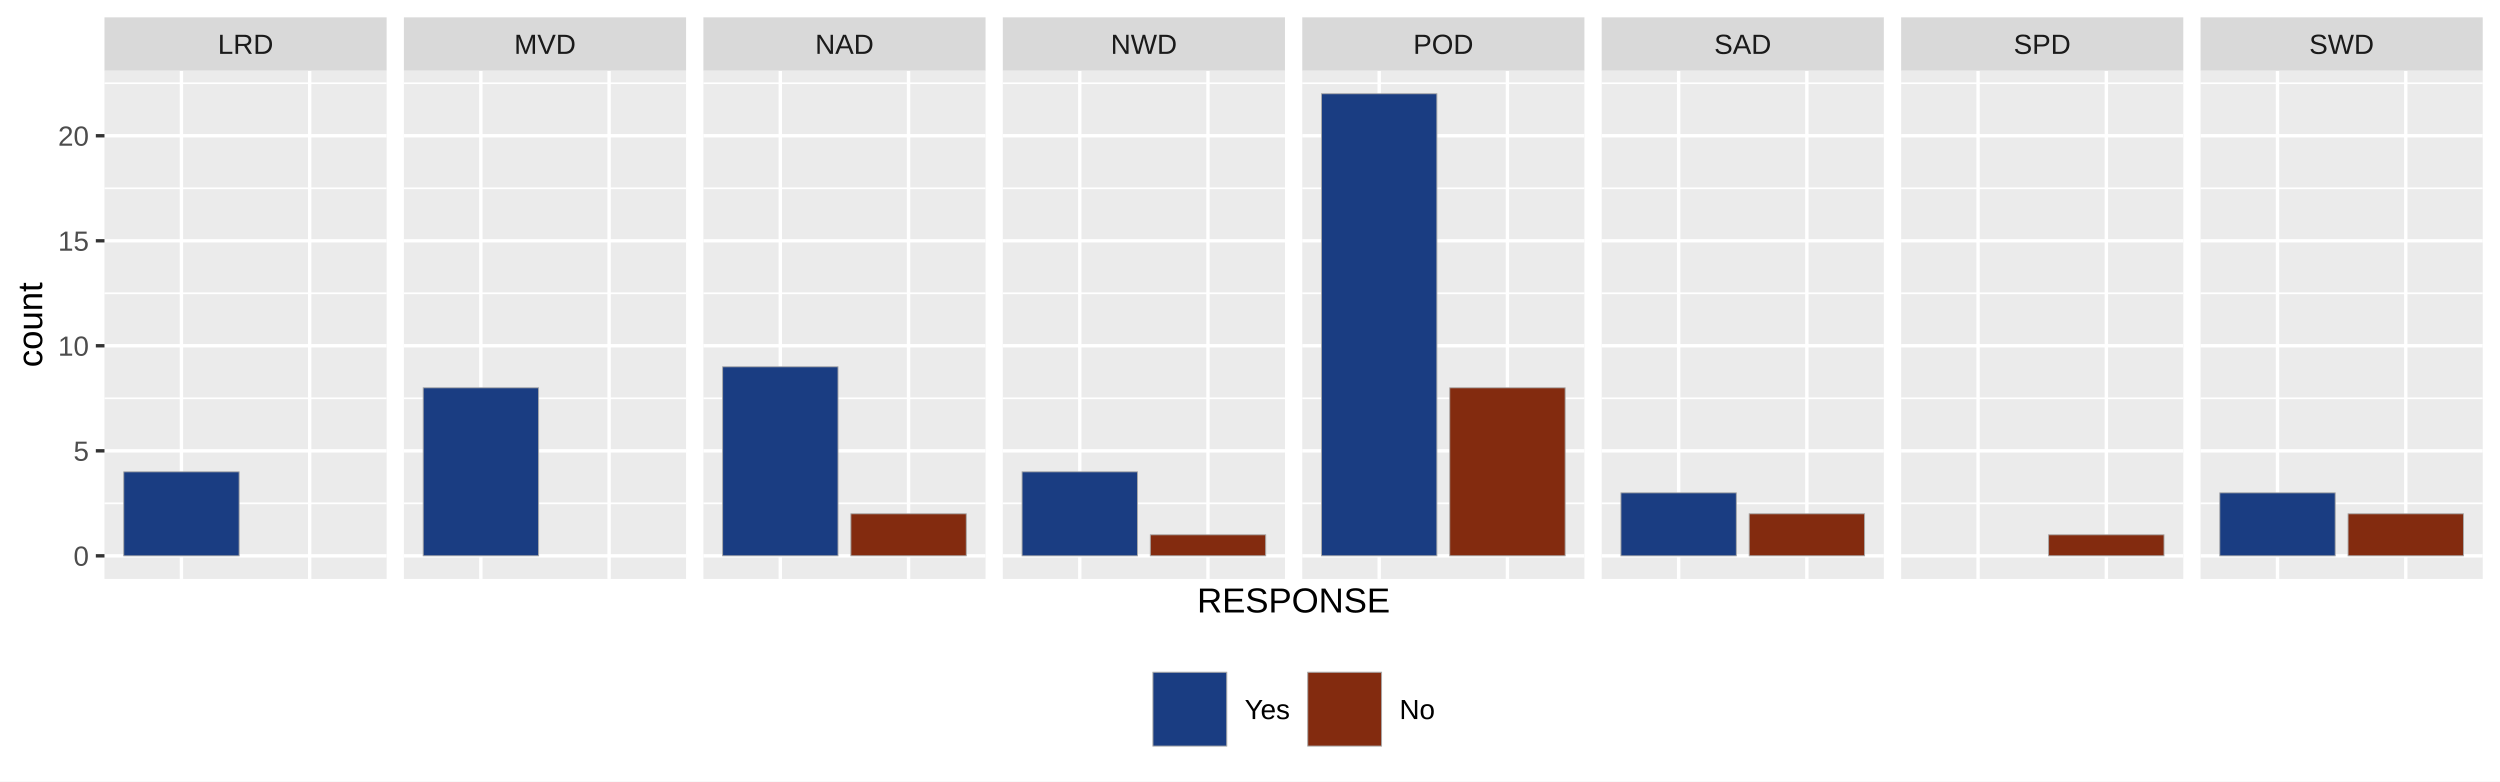
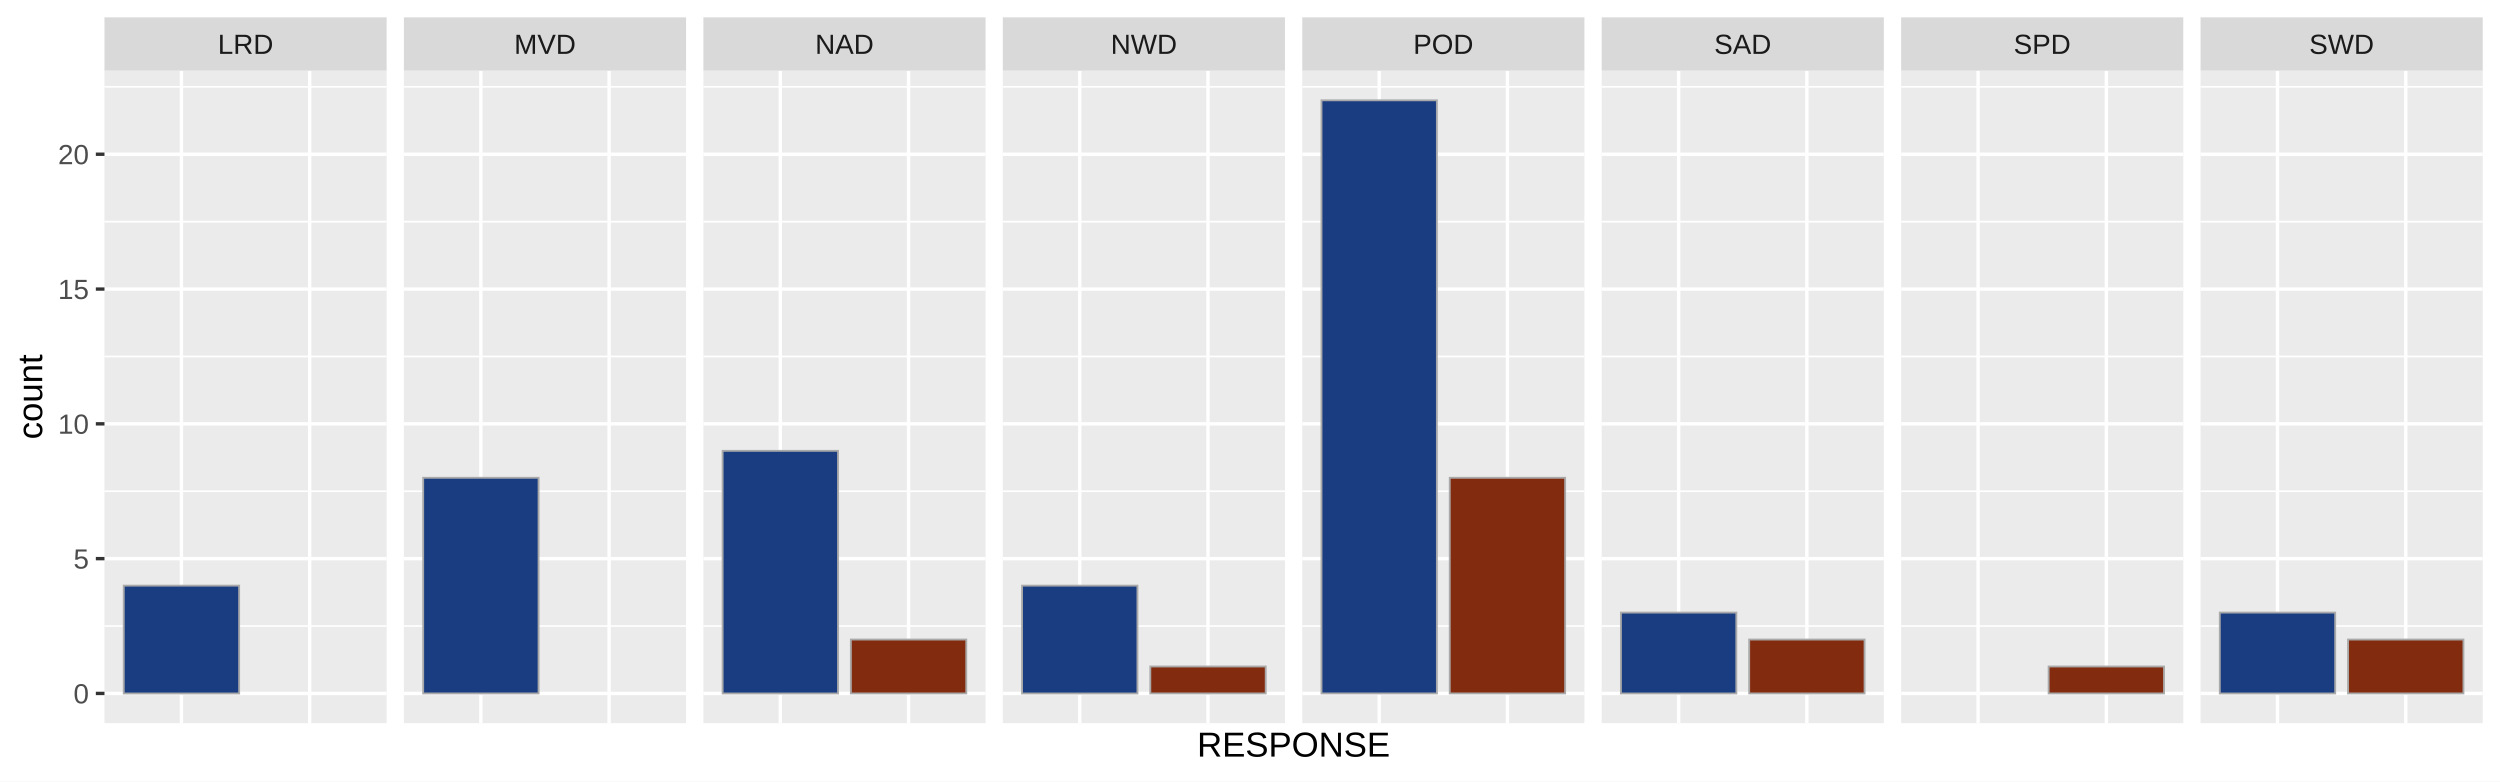
<svg xmlns="http://www.w3.org/2000/svg" width="576.00pt" height="180.00pt" viewBox="0 0 576.00 180.00">
  <g class="svglite">
    <defs>
      <style type="text/css">
    .svglite line, .svglite polyline, .svglite polygon, .svglite path, .svglite rect, .svglite circle {
      fill: none;
      stroke: #000000;
      stroke-linecap: round;
      stroke-linejoin: round;
      stroke-miterlimit: 10.00;
    }
    .svglite text {
      white-space: pre;
    }
    .svglite g.glyphgroup path {
      fill: inherit;
      stroke: none;
    }
  </style>
    </defs>
    <rect width="100%" height="100%" style="stroke: none; fill: #FFFFFF;" />
    <defs>
      <clipPath id="cpMC4wMHw1NzYuMDB8MC4wMHwxODAuMDA=">
        <rect x="0.00" y="0.00" width="576.00" height="180.00" />
      </clipPath>
    </defs>
    <g clip-path="url(#cpMC4wMHw1NzYuMDB8MC4wMHwxODAuMDA=)">
      <rect x="-0" y="0" width="576.00" height="180.00" style="stroke-width: 0.78; stroke: #FFFFFF; fill: #FFFFFF;" />
    </g>
    <defs>
-       <clipPath id="cpMjQuMDd8ODkuMDh8MTYuMjh8MTMzLjM5">
-         <rect x="24.07" y="16.28" width="65.01" height="117.11" />
-       </clipPath>
-     </defs>
-     <g clip-path="url(#cpMjQuMDd8ODkuMDh8MTYuMjh8MTMzLjM5)">
-       <rect x="24.07" y="16.28" width="65.01" height="117.11" style="stroke-width: 0.78; stroke: none; fill: #EBEBEB;" />
-       <polyline points="24.07,115.97 89.08,115.97 " style="stroke-width: 0.39; stroke: #FFFFFF; stroke-linecap: butt;" />
-       <polyline points="24.07,91.77 89.08,91.77 " style="stroke-width: 0.39; stroke: #FFFFFF; stroke-linecap: butt;" />
-       <polyline points="24.07,67.57 89.08,67.57 " style="stroke-width: 0.39; stroke: #FFFFFF; stroke-linecap: butt;" />
-       <polyline points="24.07,43.38 89.08,43.38 " style="stroke-width: 0.39; stroke: #FFFFFF; stroke-linecap: butt;" />
-       <polyline points="24.07,19.18 89.08,19.18 " style="stroke-width: 0.39; stroke: #FFFFFF; stroke-linecap: butt;" />
-       <polyline points="24.07,128.06 89.08,128.06 " style="stroke-width: 0.78; stroke: #FFFFFF; stroke-linecap: butt;" />
-       <polyline points="24.07,103.87 89.08,103.87 " style="stroke-width: 0.78; stroke: #FFFFFF; stroke-linecap: butt;" />
-       <polyline points="24.07,79.67 89.08,79.67 " style="stroke-width: 0.78; stroke: #FFFFFF; stroke-linecap: butt;" />
-       <polyline points="24.07,55.48 89.08,55.48 " style="stroke-width: 0.78; stroke: #FFFFFF; stroke-linecap: butt;" />
-       <polyline points="24.07,31.28 89.08,31.28 " style="stroke-width: 0.78; stroke: #FFFFFF; stroke-linecap: butt;" />
-       <polyline points="41.80,133.39 41.80,16.28 " style="stroke-width: 0.78; stroke: #FFFFFF; stroke-linecap: butt;" />
-       <polyline points="71.35,133.39 71.35,16.28 " style="stroke-width: 0.78; stroke: #FFFFFF; stroke-linecap: butt;" />
-       <rect x="28.51" y="108.71" width="26.59" height="19.36" style="stroke-width: 0.21; stroke: #A9A9A9; stroke-linecap: butt; stroke-linejoin: miter; fill: #1A3D82;" />
-     </g>
-     <g clip-path="url(#cpMC4wMHw1NzYuMDB8MC4wMHwxODAuMDA=)">
- </g>
-     <defs>
-       <clipPath id="cpOTMuMDZ8MTU4LjA3fDE2LjI4fDEzMy4zOQ==">
-         <rect x="93.06" y="16.28" width="65.01" height="117.11" />
-       </clipPath>
-     </defs>
-     <g clip-path="url(#cpOTMuMDZ8MTU4LjA3fDE2LjI4fDEzMy4zOQ==)">
-       <rect x="93.06" y="16.28" width="65.01" height="117.11" style="stroke-width: 0.78; stroke: none; fill: #EBEBEB;" />
-       <polyline points="93.06,115.97 158.07,115.97 " style="stroke-width: 0.39; stroke: #FFFFFF; stroke-linecap: butt;" />
-       <polyline points="93.06,91.77 158.07,91.77 " style="stroke-width: 0.39; stroke: #FFFFFF; stroke-linecap: butt;" />
-       <polyline points="93.06,67.57 158.07,67.57 " style="stroke-width: 0.39; stroke: #FFFFFF; stroke-linecap: butt;" />
-       <polyline points="93.06,43.38 158.07,43.38 " style="stroke-width: 0.39; stroke: #FFFFFF; stroke-linecap: butt;" />
-       <polyline points="93.06,19.18 158.07,19.18 " style="stroke-width: 0.39; stroke: #FFFFFF; stroke-linecap: butt;" />
-       <polyline points="93.06,128.06 158.07,128.06 " style="stroke-width: 0.78; stroke: #FFFFFF; stroke-linecap: butt;" />
-       <polyline points="93.06,103.87 158.07,103.87 " style="stroke-width: 0.78; stroke: #FFFFFF; stroke-linecap: butt;" />
-       <polyline points="93.06,79.67 158.07,79.67 " style="stroke-width: 0.78; stroke: #FFFFFF; stroke-linecap: butt;" />
-       <polyline points="93.06,55.48 158.07,55.48 " style="stroke-width: 0.78; stroke: #FFFFFF; stroke-linecap: butt;" />
-       <polyline points="93.06,31.28 158.07,31.28 " style="stroke-width: 0.78; stroke: #FFFFFF; stroke-linecap: butt;" />
-       <polyline points="110.79,133.39 110.79,16.28 " style="stroke-width: 0.78; stroke: #FFFFFF; stroke-linecap: butt;" />
-       <polyline points="140.34,133.39 140.34,16.28 " style="stroke-width: 0.78; stroke: #FFFFFF; stroke-linecap: butt;" />
-       <rect x="97.50" y="89.35" width="26.59" height="38.71" style="stroke-width: 0.21; stroke: #A9A9A9; stroke-linecap: butt; stroke-linejoin: miter; fill: #1A3D82;" />
-     </g>
-     <g clip-path="url(#cpMC4wMHw1NzYuMDB8MC4wMHwxODAuMDA=)">
- </g>
-     <defs>
-       <clipPath id="cpMTYyLjA2fDIyNy4wNnwxNi4yOHwxMzMuMzk=">
-         <rect x="162.06" y="16.28" width="65.01" height="117.11" />
-       </clipPath>
-     </defs>
-     <g clip-path="url(#cpMTYyLjA2fDIyNy4wNnwxNi4yOHwxMzMuMzk=)">
-       <rect x="162.06" y="16.28" width="65.01" height="117.11" style="stroke-width: 0.78; stroke: none; fill: #EBEBEB;" />
-       <polyline points="162.06,115.97 227.06,115.97 " style="stroke-width: 0.39; stroke: #FFFFFF; stroke-linecap: butt;" />
-       <polyline points="162.06,91.77 227.06,91.77 " style="stroke-width: 0.39; stroke: #FFFFFF; stroke-linecap: butt;" />
-       <polyline points="162.06,67.57 227.06,67.57 " style="stroke-width: 0.39; stroke: #FFFFFF; stroke-linecap: butt;" />
-       <polyline points="162.06,43.38 227.06,43.38 " style="stroke-width: 0.39; stroke: #FFFFFF; stroke-linecap: butt;" />
-       <polyline points="162.06,19.18 227.06,19.18 " style="stroke-width: 0.39; stroke: #FFFFFF; stroke-linecap: butt;" />
-       <polyline points="162.06,128.06 227.06,128.06 " style="stroke-width: 0.78; stroke: #FFFFFF; stroke-linecap: butt;" />
-       <polyline points="162.06,103.87 227.06,103.87 " style="stroke-width: 0.78; stroke: #FFFFFF; stroke-linecap: butt;" />
-       <polyline points="162.06,79.67 227.06,79.67 " style="stroke-width: 0.78; stroke: #FFFFFF; stroke-linecap: butt;" />
-       <polyline points="162.06,55.48 227.06,55.48 " style="stroke-width: 0.78; stroke: #FFFFFF; stroke-linecap: butt;" />
-       <polyline points="162.06,31.28 227.06,31.28 " style="stroke-width: 0.78; stroke: #FFFFFF; stroke-linecap: butt;" />
-       <polyline points="179.78,133.39 179.78,16.28 " style="stroke-width: 0.78; stroke: #FFFFFF; stroke-linecap: butt;" />
-       <polyline points="209.33,133.39 209.33,16.28 " style="stroke-width: 0.78; stroke: #FFFFFF; stroke-linecap: butt;" />
-       <rect x="166.49" y="84.51" width="26.59" height="43.55" style="stroke-width: 0.21; stroke: #A9A9A9; stroke-linecap: butt; stroke-linejoin: miter; fill: #1A3D82;" />
-       <rect x="196.04" y="118.38" width="26.59" height="9.68" style="stroke-width: 0.21; stroke: #A9A9A9; stroke-linecap: butt; stroke-linejoin: miter; fill: #832B0F;" />
-     </g>
-     <g clip-path="url(#cpMC4wMHw1NzYuMDB8MC4wMHwxODAuMDA=)">
- </g>
-     <defs>
-       <clipPath id="cpMjMxLjA1fDI5Ni4wNXwxNi4yOHwxMzMuMzk=">
-         <rect x="231.05" y="16.28" width="65.01" height="117.11" />
-       </clipPath>
-     </defs>
-     <g clip-path="url(#cpMjMxLjA1fDI5Ni4wNXwxNi4yOHwxMzMuMzk=)">
-       <rect x="231.05" y="16.28" width="65.01" height="117.11" style="stroke-width: 0.78; stroke: none; fill: #EBEBEB;" />
-       <polyline points="231.05,115.97 296.05,115.97 " style="stroke-width: 0.39; stroke: #FFFFFF; stroke-linecap: butt;" />
-       <polyline points="231.05,91.77 296.05,91.77 " style="stroke-width: 0.39; stroke: #FFFFFF; stroke-linecap: butt;" />
-       <polyline points="231.05,67.57 296.05,67.57 " style="stroke-width: 0.39; stroke: #FFFFFF; stroke-linecap: butt;" />
-       <polyline points="231.05,43.38 296.05,43.38 " style="stroke-width: 0.39; stroke: #FFFFFF; stroke-linecap: butt;" />
-       <polyline points="231.05,19.18 296.05,19.18 " style="stroke-width: 0.39; stroke: #FFFFFF; stroke-linecap: butt;" />
-       <polyline points="231.05,128.06 296.05,128.06 " style="stroke-width: 0.78; stroke: #FFFFFF; stroke-linecap: butt;" />
-       <polyline points="231.05,103.87 296.05,103.87 " style="stroke-width: 0.78; stroke: #FFFFFF; stroke-linecap: butt;" />
-       <polyline points="231.05,79.67 296.05,79.67 " style="stroke-width: 0.78; stroke: #FFFFFF; stroke-linecap: butt;" />
-       <polyline points="231.05,55.48 296.05,55.48 " style="stroke-width: 0.78; stroke: #FFFFFF; stroke-linecap: butt;" />
-       <polyline points="231.05,31.28 296.05,31.28 " style="stroke-width: 0.78; stroke: #FFFFFF; stroke-linecap: butt;" />
-       <polyline points="248.78,133.39 248.78,16.28 " style="stroke-width: 0.78; stroke: #FFFFFF; stroke-linecap: butt;" />
-       <polyline points="278.32,133.39 278.32,16.28 " style="stroke-width: 0.78; stroke: #FFFFFF; stroke-linecap: butt;" />
-       <rect x="235.48" y="108.71" width="26.59" height="19.36" style="stroke-width: 0.21; stroke: #A9A9A9; stroke-linecap: butt; stroke-linejoin: miter; fill: #1A3D82;" />
-       <rect x="265.03" y="123.22" width="26.59" height="4.84" style="stroke-width: 0.21; stroke: #A9A9A9; stroke-linecap: butt; stroke-linejoin: miter; fill: #832B0F;" />
-     </g>
-     <g clip-path="url(#cpMC4wMHw1NzYuMDB8MC4wMHwxODAuMDA=)">
- </g>
-     <defs>
-       <clipPath id="cpMzAwLjA0fDM2NS4wNHwxNi4yOHwxMzMuMzk=">
-         <rect x="300.04" y="16.28" width="65.01" height="117.11" />
-       </clipPath>
-     </defs>
-     <g clip-path="url(#cpMzAwLjA0fDM2NS4wNHwxNi4yOHwxMzMuMzk=)">
-       <rect x="300.04" y="16.28" width="65.01" height="117.11" style="stroke-width: 0.78; stroke: none; fill: #EBEBEB;" />
-       <polyline points="300.04,115.97 365.04,115.97 " style="stroke-width: 0.39; stroke: #FFFFFF; stroke-linecap: butt;" />
-       <polyline points="300.04,91.77 365.04,91.77 " style="stroke-width: 0.39; stroke: #FFFFFF; stroke-linecap: butt;" />
-       <polyline points="300.04,67.57 365.04,67.57 " style="stroke-width: 0.39; stroke: #FFFFFF; stroke-linecap: butt;" />
-       <polyline points="300.04,43.38 365.04,43.38 " style="stroke-width: 0.39; stroke: #FFFFFF; stroke-linecap: butt;" />
-       <polyline points="300.04,19.18 365.04,19.18 " style="stroke-width: 0.39; stroke: #FFFFFF; stroke-linecap: butt;" />
-       <polyline points="300.04,128.06 365.04,128.06 " style="stroke-width: 0.78; stroke: #FFFFFF; stroke-linecap: butt;" />
-       <polyline points="300.04,103.87 365.04,103.87 " style="stroke-width: 0.78; stroke: #FFFFFF; stroke-linecap: butt;" />
-       <polyline points="300.04,79.67 365.04,79.67 " style="stroke-width: 0.78; stroke: #FFFFFF; stroke-linecap: butt;" />
-       <polyline points="300.04,55.48 365.04,55.48 " style="stroke-width: 0.78; stroke: #FFFFFF; stroke-linecap: butt;" />
-       <polyline points="300.04,31.28 365.04,31.28 " style="stroke-width: 0.78; stroke: #FFFFFF; stroke-linecap: butt;" />
-       <polyline points="317.77,133.39 317.77,16.28 " style="stroke-width: 0.78; stroke: #FFFFFF; stroke-linecap: butt;" />
-       <polyline points="347.31,133.39 347.31,16.28 " style="stroke-width: 0.78; stroke: #FFFFFF; stroke-linecap: butt;" />
-       <rect x="304.47" y="21.60" width="26.59" height="106.46" style="stroke-width: 0.21; stroke: #A9A9A9; stroke-linecap: butt; stroke-linejoin: miter; fill: #1A3D82;" />
-       <rect x="334.02" y="89.35" width="26.59" height="38.71" style="stroke-width: 0.21; stroke: #A9A9A9; stroke-linecap: butt; stroke-linejoin: miter; fill: #832B0F;" />
-     </g>
-     <g clip-path="url(#cpMC4wMHw1NzYuMDB8MC4wMHwxODAuMDA=)">
- </g>
-     <defs>
-       <clipPath id="cpMzY5LjAzfDQzNC4wM3wxNi4yOHwxMzMuMzk=">
-         <rect x="369.03" y="16.28" width="65.01" height="117.11" />
-       </clipPath>
-     </defs>
-     <g clip-path="url(#cpMzY5LjAzfDQzNC4wM3wxNi4yOHwxMzMuMzk=)">
-       <rect x="369.03" y="16.28" width="65.01" height="117.11" style="stroke-width: 0.78; stroke: none; fill: #EBEBEB;" />
-       <polyline points="369.03,115.97 434.03,115.97 " style="stroke-width: 0.39; stroke: #FFFFFF; stroke-linecap: butt;" />
-       <polyline points="369.03,91.77 434.03,91.77 " style="stroke-width: 0.39; stroke: #FFFFFF; stroke-linecap: butt;" />
-       <polyline points="369.03,67.57 434.03,67.57 " style="stroke-width: 0.39; stroke: #FFFFFF; stroke-linecap: butt;" />
-       <polyline points="369.03,43.38 434.03,43.38 " style="stroke-width: 0.39; stroke: #FFFFFF; stroke-linecap: butt;" />
-       <polyline points="369.03,19.18 434.03,19.18 " style="stroke-width: 0.39; stroke: #FFFFFF; stroke-linecap: butt;" />
-       <polyline points="369.03,128.06 434.03,128.06 " style="stroke-width: 0.78; stroke: #FFFFFF; stroke-linecap: butt;" />
-       <polyline points="369.03,103.87 434.03,103.87 " style="stroke-width: 0.78; stroke: #FFFFFF; stroke-linecap: butt;" />
-       <polyline points="369.03,79.67 434.03,79.67 " style="stroke-width: 0.78; stroke: #FFFFFF; stroke-linecap: butt;" />
-       <polyline points="369.03,55.48 434.03,55.48 " style="stroke-width: 0.78; stroke: #FFFFFF; stroke-linecap: butt;" />
-       <polyline points="369.03,31.28 434.03,31.28 " style="stroke-width: 0.78; stroke: #FFFFFF; stroke-linecap: butt;" />
-       <polyline points="386.76,133.39 386.76,16.28 " style="stroke-width: 0.78; stroke: #FFFFFF; stroke-linecap: butt;" />
-       <polyline points="416.30,133.39 416.30,16.28 " style="stroke-width: 0.78; stroke: #FFFFFF; stroke-linecap: butt;" />
-       <rect x="373.46" y="113.55" width="26.59" height="14.52" style="stroke-width: 0.21; stroke: #A9A9A9; stroke-linecap: butt; stroke-linejoin: miter; fill: #1A3D82;" />
-       <rect x="403.01" y="118.38" width="26.59" height="9.68" style="stroke-width: 0.21; stroke: #A9A9A9; stroke-linecap: butt; stroke-linejoin: miter; fill: #832B0F;" />
-     </g>
-     <g clip-path="url(#cpMC4wMHw1NzYuMDB8MC4wMHwxODAuMDA=)">
- </g>
-     <defs>
-       <clipPath id="cpNDM4LjAyfDUwMy4wMnwxNi4yOHwxMzMuMzk=">
-         <rect x="438.02" y="16.28" width="65.01" height="117.11" />
-       </clipPath>
-     </defs>
-     <g clip-path="url(#cpNDM4LjAyfDUwMy4wMnwxNi4yOHwxMzMuMzk=)">
-       <rect x="438.02" y="16.28" width="65.01" height="117.11" style="stroke-width: 0.78; stroke: none; fill: #EBEBEB;" />
-       <polyline points="438.02,115.97 503.02,115.97 " style="stroke-width: 0.39; stroke: #FFFFFF; stroke-linecap: butt;" />
-       <polyline points="438.02,91.77 503.02,91.77 " style="stroke-width: 0.39; stroke: #FFFFFF; stroke-linecap: butt;" />
-       <polyline points="438.02,67.57 503.02,67.57 " style="stroke-width: 0.39; stroke: #FFFFFF; stroke-linecap: butt;" />
-       <polyline points="438.02,43.38 503.02,43.38 " style="stroke-width: 0.39; stroke: #FFFFFF; stroke-linecap: butt;" />
-       <polyline points="438.02,19.18 503.02,19.18 " style="stroke-width: 0.39; stroke: #FFFFFF; stroke-linecap: butt;" />
-       <polyline points="438.02,128.06 503.02,128.06 " style="stroke-width: 0.78; stroke: #FFFFFF; stroke-linecap: butt;" />
-       <polyline points="438.02,103.87 503.02,103.87 " style="stroke-width: 0.78; stroke: #FFFFFF; stroke-linecap: butt;" />
-       <polyline points="438.02,79.67 503.02,79.67 " style="stroke-width: 0.78; stroke: #FFFFFF; stroke-linecap: butt;" />
-       <polyline points="438.02,55.48 503.02,55.48 " style="stroke-width: 0.78; stroke: #FFFFFF; stroke-linecap: butt;" />
-       <polyline points="438.02,31.28 503.02,31.28 " style="stroke-width: 0.78; stroke: #FFFFFF; stroke-linecap: butt;" />
-       <polyline points="455.75,133.39 455.75,16.28 " style="stroke-width: 0.78; stroke: #FFFFFF; stroke-linecap: butt;" />
-       <polyline points="485.30,133.39 485.30,16.28 " style="stroke-width: 0.78; stroke: #FFFFFF; stroke-linecap: butt;" />
-       <rect x="472.00" y="123.22" width="26.59" height="4.84" style="stroke-width: 0.21; stroke: #A9A9A9; stroke-linecap: butt; stroke-linejoin: miter; fill: #832B0F;" />
-     </g>
-     <g clip-path="url(#cpMC4wMHw1NzYuMDB8MC4wMHwxODAuMDA=)">
- </g>
-     <defs>
-       <clipPath id="cpNTA3LjAxfDU3Mi4wMXwxNi4yOHwxMzMuMzk=">
-         <rect x="507.01" y="16.28" width="65.01" height="117.11" />
-       </clipPath>
-     </defs>
-     <g clip-path="url(#cpNTA3LjAxfDU3Mi4wMXwxNi4yOHwxMzMuMzk=)">
-       <rect x="507.01" y="16.28" width="65.01" height="117.11" style="stroke-width: 0.78; stroke: none; fill: #EBEBEB;" />
-       <polyline points="507.01,115.97 572.01,115.97 " style="stroke-width: 0.39; stroke: #FFFFFF; stroke-linecap: butt;" />
-       <polyline points="507.01,91.77 572.01,91.77 " style="stroke-width: 0.39; stroke: #FFFFFF; stroke-linecap: butt;" />
-       <polyline points="507.01,67.57 572.01,67.57 " style="stroke-width: 0.39; stroke: #FFFFFF; stroke-linecap: butt;" />
-       <polyline points="507.01,43.38 572.01,43.38 " style="stroke-width: 0.39; stroke: #FFFFFF; stroke-linecap: butt;" />
-       <polyline points="507.01,19.18 572.01,19.18 " style="stroke-width: 0.39; stroke: #FFFFFF; stroke-linecap: butt;" />
-       <polyline points="507.01,128.06 572.01,128.06 " style="stroke-width: 0.78; stroke: #FFFFFF; stroke-linecap: butt;" />
-       <polyline points="507.01,103.87 572.01,103.87 " style="stroke-width: 0.78; stroke: #FFFFFF; stroke-linecap: butt;" />
-       <polyline points="507.01,79.67 572.01,79.67 " style="stroke-width: 0.78; stroke: #FFFFFF; stroke-linecap: butt;" />
-       <polyline points="507.01,55.48 572.01,55.48 " style="stroke-width: 0.78; stroke: #FFFFFF; stroke-linecap: butt;" />
-       <polyline points="507.01,31.28 572.01,31.28 " style="stroke-width: 0.78; stroke: #FFFFFF; stroke-linecap: butt;" />
-       <polyline points="524.74,133.39 524.74,16.28 " style="stroke-width: 0.78; stroke: #FFFFFF; stroke-linecap: butt;" />
-       <polyline points="554.29,133.39 554.29,16.28 " style="stroke-width: 0.78; stroke: #FFFFFF; stroke-linecap: butt;" />
-       <rect x="511.44" y="113.55" width="26.59" height="14.52" style="stroke-width: 0.21; stroke: #A9A9A9; stroke-linecap: butt; stroke-linejoin: miter; fill: #1A3D82;" />
-       <rect x="540.99" y="118.38" width="26.59" height="9.68" style="stroke-width: 0.21; stroke: #A9A9A9; stroke-linecap: butt; stroke-linejoin: miter; fill: #832B0F;" />
+       <clipPath id="cpMjQuMDd8ODkuMDh8MTYuMjh8MTY2LjYx">
+         <rect x="24.07" y="16.28" width="65.01" height="150.33" />
+       </clipPath>
+     </defs>
+     <g clip-path="url(#cpMjQuMDd8ODkuMDh8MTYuMjh8MTY2LjYx)">
+       <rect x="24.07" y="16.28" width="65.01" height="150.33" style="stroke-width: 0.78; stroke: none; fill: #EBEBEB;" />
+       <polyline points="24.07,144.24 89.08,144.24 " style="stroke-width: 0.39; stroke: #FFFFFF; stroke-linecap: butt;" />
+       <polyline points="24.07,113.18 89.08,113.18 " style="stroke-width: 0.39; stroke: #FFFFFF; stroke-linecap: butt;" />
+       <polyline points="24.07,82.13 89.08,82.13 " style="stroke-width: 0.39; stroke: #FFFFFF; stroke-linecap: butt;" />
+       <polyline points="24.07,51.07 89.08,51.07 " style="stroke-width: 0.39; stroke: #FFFFFF; stroke-linecap: butt;" />
+       <polyline points="24.07,20.01 89.08,20.01 " style="stroke-width: 0.39; stroke: #FFFFFF; stroke-linecap: butt;" />
+       <polyline points="24.07,159.77 89.08,159.77 " style="stroke-width: 0.78; stroke: #FFFFFF; stroke-linecap: butt;" />
+       <polyline points="24.07,128.71 89.08,128.71 " style="stroke-width: 0.78; stroke: #FFFFFF; stroke-linecap: butt;" />
+       <polyline points="24.07,97.65 89.08,97.65 " style="stroke-width: 0.78; stroke: #FFFFFF; stroke-linecap: butt;" />
+       <polyline points="24.07,66.60 89.08,66.60 " style="stroke-width: 0.78; stroke: #FFFFFF; stroke-linecap: butt;" />
+       <polyline points="24.07,35.54 89.08,35.54 " style="stroke-width: 0.78; stroke: #FFFFFF; stroke-linecap: butt;" />
+       <polyline points="41.80,166.61 41.80,16.28 " style="stroke-width: 0.78; stroke: #FFFFFF; stroke-linecap: butt;" />
+       <polyline points="71.35,166.61 71.35,16.28 " style="stroke-width: 0.78; stroke: #FFFFFF; stroke-linecap: butt;" />
+       <rect x="28.51" y="134.93" width="26.59" height="24.85" style="stroke-width: 0.43; stroke: #A9A9A9; stroke-linecap: butt; stroke-linejoin: miter; fill: #1A3D82;" />
+     </g>
+     <g clip-path="url(#cpMC4wMHw1NzYuMDB8MC4wMHwxODAuMDA=)">
+ </g>
+     <defs>
+       <clipPath id="cpOTMuMDZ8MTU4LjA3fDE2LjI4fDE2Ni42MQ==">
+         <rect x="93.06" y="16.28" width="65.01" height="150.33" />
+       </clipPath>
+     </defs>
+     <g clip-path="url(#cpOTMuMDZ8MTU4LjA3fDE2LjI4fDE2Ni42MQ==)">
+       <rect x="93.06" y="16.28" width="65.01" height="150.33" style="stroke-width: 0.78; stroke: none; fill: #EBEBEB;" />
+       <polyline points="93.06,144.24 158.07,144.24 " style="stroke-width: 0.39; stroke: #FFFFFF; stroke-linecap: butt;" />
+       <polyline points="93.06,113.18 158.07,113.18 " style="stroke-width: 0.39; stroke: #FFFFFF; stroke-linecap: butt;" />
+       <polyline points="93.06,82.13 158.07,82.13 " style="stroke-width: 0.39; stroke: #FFFFFF; stroke-linecap: butt;" />
+       <polyline points="93.06,51.07 158.07,51.07 " style="stroke-width: 0.39; stroke: #FFFFFF; stroke-linecap: butt;" />
+       <polyline points="93.06,20.01 158.07,20.01 " style="stroke-width: 0.39; stroke: #FFFFFF; stroke-linecap: butt;" />
+       <polyline points="93.06,159.77 158.07,159.77 " style="stroke-width: 0.78; stroke: #FFFFFF; stroke-linecap: butt;" />
+       <polyline points="93.06,128.71 158.07,128.71 " style="stroke-width: 0.78; stroke: #FFFFFF; stroke-linecap: butt;" />
+       <polyline points="93.06,97.65 158.07,97.65 " style="stroke-width: 0.78; stroke: #FFFFFF; stroke-linecap: butt;" />
+       <polyline points="93.06,66.60 158.07,66.60 " style="stroke-width: 0.78; stroke: #FFFFFF; stroke-linecap: butt;" />
+       <polyline points="93.06,35.54 158.07,35.54 " style="stroke-width: 0.78; stroke: #FFFFFF; stroke-linecap: butt;" />
+       <polyline points="110.79,166.61 110.79,16.28 " style="stroke-width: 0.78; stroke: #FFFFFF; stroke-linecap: butt;" />
+       <polyline points="140.34,166.61 140.34,16.28 " style="stroke-width: 0.78; stroke: #FFFFFF; stroke-linecap: butt;" />
+       <rect x="97.50" y="110.08" width="26.59" height="49.69" style="stroke-width: 0.43; stroke: #A9A9A9; stroke-linecap: butt; stroke-linejoin: miter; fill: #1A3D82;" />
+     </g>
+     <g clip-path="url(#cpMC4wMHw1NzYuMDB8MC4wMHwxODAuMDA=)">
+ </g>
+     <defs>
+       <clipPath id="cpMTYyLjA2fDIyNy4wNnwxNi4yOHwxNjYuNjE=">
+         <rect x="162.06" y="16.28" width="65.01" height="150.33" />
+       </clipPath>
+     </defs>
+     <g clip-path="url(#cpMTYyLjA2fDIyNy4wNnwxNi4yOHwxNjYuNjE=)">
+       <rect x="162.06" y="16.28" width="65.01" height="150.33" style="stroke-width: 0.78; stroke: none; fill: #EBEBEB;" />
+       <polyline points="162.06,144.24 227.06,144.24 " style="stroke-width: 0.39; stroke: #FFFFFF; stroke-linecap: butt;" />
+       <polyline points="162.06,113.18 227.06,113.18 " style="stroke-width: 0.39; stroke: #FFFFFF; stroke-linecap: butt;" />
+       <polyline points="162.06,82.13 227.06,82.13 " style="stroke-width: 0.39; stroke: #FFFFFF; stroke-linecap: butt;" />
+       <polyline points="162.06,51.07 227.06,51.07 " style="stroke-width: 0.39; stroke: #FFFFFF; stroke-linecap: butt;" />
+       <polyline points="162.06,20.01 227.06,20.01 " style="stroke-width: 0.39; stroke: #FFFFFF; stroke-linecap: butt;" />
+       <polyline points="162.06,159.77 227.06,159.77 " style="stroke-width: 0.78; stroke: #FFFFFF; stroke-linecap: butt;" />
+       <polyline points="162.06,128.71 227.06,128.71 " style="stroke-width: 0.78; stroke: #FFFFFF; stroke-linecap: butt;" />
+       <polyline points="162.06,97.65 227.06,97.65 " style="stroke-width: 0.78; stroke: #FFFFFF; stroke-linecap: butt;" />
+       <polyline points="162.06,66.60 227.06,66.60 " style="stroke-width: 0.78; stroke: #FFFFFF; stroke-linecap: butt;" />
+       <polyline points="162.06,35.54 227.06,35.54 " style="stroke-width: 0.78; stroke: #FFFFFF; stroke-linecap: butt;" />
+       <polyline points="179.78,166.61 179.78,16.28 " style="stroke-width: 0.78; stroke: #FFFFFF; stroke-linecap: butt;" />
+       <polyline points="209.33,166.61 209.33,16.28 " style="stroke-width: 0.78; stroke: #FFFFFF; stroke-linecap: butt;" />
+       <rect x="166.49" y="103.87" width="26.59" height="55.91" style="stroke-width: 0.43; stroke: #A9A9A9; stroke-linecap: butt; stroke-linejoin: miter; fill: #1A3D82;" />
+       <rect x="196.04" y="147.35" width="26.59" height="12.42" style="stroke-width: 0.43; stroke: #A9A9A9; stroke-linecap: butt; stroke-linejoin: miter; fill: #832B0F;" />
+     </g>
+     <g clip-path="url(#cpMC4wMHw1NzYuMDB8MC4wMHwxODAuMDA=)">
+ </g>
+     <defs>
+       <clipPath id="cpMjMxLjA1fDI5Ni4wNXwxNi4yOHwxNjYuNjE=">
+         <rect x="231.05" y="16.28" width="65.01" height="150.33" />
+       </clipPath>
+     </defs>
+     <g clip-path="url(#cpMjMxLjA1fDI5Ni4wNXwxNi4yOHwxNjYuNjE=)">
+       <rect x="231.05" y="16.28" width="65.01" height="150.33" style="stroke-width: 0.78; stroke: none; fill: #EBEBEB;" />
+       <polyline points="231.05,144.24 296.05,144.24 " style="stroke-width: 0.39; stroke: #FFFFFF; stroke-linecap: butt;" />
+       <polyline points="231.05,113.18 296.05,113.18 " style="stroke-width: 0.39; stroke: #FFFFFF; stroke-linecap: butt;" />
+       <polyline points="231.05,82.13 296.05,82.13 " style="stroke-width: 0.39; stroke: #FFFFFF; stroke-linecap: butt;" />
+       <polyline points="231.05,51.07 296.05,51.07 " style="stroke-width: 0.39; stroke: #FFFFFF; stroke-linecap: butt;" />
+       <polyline points="231.05,20.01 296.05,20.01 " style="stroke-width: 0.39; stroke: #FFFFFF; stroke-linecap: butt;" />
+       <polyline points="231.05,159.77 296.05,159.77 " style="stroke-width: 0.78; stroke: #FFFFFF; stroke-linecap: butt;" />
+       <polyline points="231.05,128.71 296.05,128.71 " style="stroke-width: 0.78; stroke: #FFFFFF; stroke-linecap: butt;" />
+       <polyline points="231.05,97.65 296.05,97.65 " style="stroke-width: 0.78; stroke: #FFFFFF; stroke-linecap: butt;" />
+       <polyline points="231.05,66.60 296.05,66.60 " style="stroke-width: 0.78; stroke: #FFFFFF; stroke-linecap: butt;" />
+       <polyline points="231.05,35.54 296.05,35.54 " style="stroke-width: 0.78; stroke: #FFFFFF; stroke-linecap: butt;" />
+       <polyline points="248.78,166.61 248.78,16.28 " style="stroke-width: 0.78; stroke: #FFFFFF; stroke-linecap: butt;" />
+       <polyline points="278.32,166.61 278.32,16.28 " style="stroke-width: 0.78; stroke: #FFFFFF; stroke-linecap: butt;" />
+       <rect x="235.48" y="134.93" width="26.59" height="24.85" style="stroke-width: 0.43; stroke: #A9A9A9; stroke-linecap: butt; stroke-linejoin: miter; fill: #1A3D82;" />
+       <rect x="265.03" y="153.56" width="26.59" height="6.21" style="stroke-width: 0.43; stroke: #A9A9A9; stroke-linecap: butt; stroke-linejoin: miter; fill: #832B0F;" />
+     </g>
+     <g clip-path="url(#cpMC4wMHw1NzYuMDB8MC4wMHwxODAuMDA=)">
+ </g>
+     <defs>
+       <clipPath id="cpMzAwLjA0fDM2NS4wNHwxNi4yOHwxNjYuNjE=">
+         <rect x="300.04" y="16.28" width="65.01" height="150.33" />
+       </clipPath>
+     </defs>
+     <g clip-path="url(#cpMzAwLjA0fDM2NS4wNHwxNi4yOHwxNjYuNjE=)">
+       <rect x="300.04" y="16.28" width="65.01" height="150.33" style="stroke-width: 0.78; stroke: none; fill: #EBEBEB;" />
+       <polyline points="300.04,144.24 365.04,144.24 " style="stroke-width: 0.39; stroke: #FFFFFF; stroke-linecap: butt;" />
+       <polyline points="300.04,113.18 365.04,113.18 " style="stroke-width: 0.39; stroke: #FFFFFF; stroke-linecap: butt;" />
+       <polyline points="300.04,82.13 365.04,82.13 " style="stroke-width: 0.39; stroke: #FFFFFF; stroke-linecap: butt;" />
+       <polyline points="300.04,51.07 365.04,51.07 " style="stroke-width: 0.39; stroke: #FFFFFF; stroke-linecap: butt;" />
+       <polyline points="300.04,20.01 365.04,20.01 " style="stroke-width: 0.39; stroke: #FFFFFF; stroke-linecap: butt;" />
+       <polyline points="300.04,159.77 365.04,159.77 " style="stroke-width: 0.78; stroke: #FFFFFF; stroke-linecap: butt;" />
+       <polyline points="300.04,128.71 365.04,128.71 " style="stroke-width: 0.78; stroke: #FFFFFF; stroke-linecap: butt;" />
+       <polyline points="300.04,97.65 365.04,97.65 " style="stroke-width: 0.78; stroke: #FFFFFF; stroke-linecap: butt;" />
+       <polyline points="300.04,66.60 365.04,66.60 " style="stroke-width: 0.78; stroke: #FFFFFF; stroke-linecap: butt;" />
+       <polyline points="300.04,35.54 365.04,35.54 " style="stroke-width: 0.78; stroke: #FFFFFF; stroke-linecap: butt;" />
+       <polyline points="317.77,166.61 317.77,16.28 " style="stroke-width: 0.78; stroke: #FFFFFF; stroke-linecap: butt;" />
+       <polyline points="347.31,166.61 347.31,16.28 " style="stroke-width: 0.78; stroke: #FFFFFF; stroke-linecap: butt;" />
+       <rect x="304.47" y="23.11" width="26.59" height="136.66" style="stroke-width: 0.43; stroke: #A9A9A9; stroke-linecap: butt; stroke-linejoin: miter; fill: #1A3D82;" />
+       <rect x="334.02" y="110.08" width="26.59" height="49.69" style="stroke-width: 0.43; stroke: #A9A9A9; stroke-linecap: butt; stroke-linejoin: miter; fill: #832B0F;" />
+     </g>
+     <g clip-path="url(#cpMC4wMHw1NzYuMDB8MC4wMHwxODAuMDA=)">
+ </g>
+     <defs>
+       <clipPath id="cpMzY5LjAzfDQzNC4wM3wxNi4yOHwxNjYuNjE=">
+         <rect x="369.03" y="16.28" width="65.01" height="150.33" />
+       </clipPath>
+     </defs>
+     <g clip-path="url(#cpMzY5LjAzfDQzNC4wM3wxNi4yOHwxNjYuNjE=)">
+       <rect x="369.03" y="16.28" width="65.01" height="150.33" style="stroke-width: 0.78; stroke: none; fill: #EBEBEB;" />
+       <polyline points="369.03,144.24 434.03,144.24 " style="stroke-width: 0.39; stroke: #FFFFFF; stroke-linecap: butt;" />
+       <polyline points="369.03,113.18 434.03,113.18 " style="stroke-width: 0.39; stroke: #FFFFFF; stroke-linecap: butt;" />
+       <polyline points="369.03,82.13 434.03,82.13 " style="stroke-width: 0.39; stroke: #FFFFFF; stroke-linecap: butt;" />
+       <polyline points="369.03,51.07 434.03,51.07 " style="stroke-width: 0.39; stroke: #FFFFFF; stroke-linecap: butt;" />
+       <polyline points="369.03,20.01 434.03,20.01 " style="stroke-width: 0.39; stroke: #FFFFFF; stroke-linecap: butt;" />
+       <polyline points="369.03,159.77 434.03,159.77 " style="stroke-width: 0.78; stroke: #FFFFFF; stroke-linecap: butt;" />
+       <polyline points="369.03,128.71 434.03,128.71 " style="stroke-width: 0.78; stroke: #FFFFFF; stroke-linecap: butt;" />
+       <polyline points="369.03,97.65 434.03,97.65 " style="stroke-width: 0.78; stroke: #FFFFFF; stroke-linecap: butt;" />
+       <polyline points="369.03,66.60 434.03,66.60 " style="stroke-width: 0.78; stroke: #FFFFFF; stroke-linecap: butt;" />
+       <polyline points="369.03,35.54 434.03,35.54 " style="stroke-width: 0.78; stroke: #FFFFFF; stroke-linecap: butt;" />
+       <polyline points="386.76,166.61 386.76,16.28 " style="stroke-width: 0.78; stroke: #FFFFFF; stroke-linecap: butt;" />
+       <polyline points="416.30,166.61 416.30,16.28 " style="stroke-width: 0.78; stroke: #FFFFFF; stroke-linecap: butt;" />
+       <rect x="373.46" y="141.14" width="26.59" height="18.64" style="stroke-width: 0.43; stroke: #A9A9A9; stroke-linecap: butt; stroke-linejoin: miter; fill: #1A3D82;" />
+       <rect x="403.01" y="147.35" width="26.59" height="12.42" style="stroke-width: 0.43; stroke: #A9A9A9; stroke-linecap: butt; stroke-linejoin: miter; fill: #832B0F;" />
+     </g>
+     <g clip-path="url(#cpMC4wMHw1NzYuMDB8MC4wMHwxODAuMDA=)">
+ </g>
+     <defs>
+       <clipPath id="cpNDM4LjAyfDUwMy4wMnwxNi4yOHwxNjYuNjE=">
+         <rect x="438.02" y="16.28" width="65.01" height="150.33" />
+       </clipPath>
+     </defs>
+     <g clip-path="url(#cpNDM4LjAyfDUwMy4wMnwxNi4yOHwxNjYuNjE=)">
+       <rect x="438.02" y="16.28" width="65.01" height="150.33" style="stroke-width: 0.78; stroke: none; fill: #EBEBEB;" />
+       <polyline points="438.02,144.24 503.02,144.24 " style="stroke-width: 0.39; stroke: #FFFFFF; stroke-linecap: butt;" />
+       <polyline points="438.02,113.18 503.02,113.18 " style="stroke-width: 0.39; stroke: #FFFFFF; stroke-linecap: butt;" />
+       <polyline points="438.02,82.13 503.02,82.13 " style="stroke-width: 0.39; stroke: #FFFFFF; stroke-linecap: butt;" />
+       <polyline points="438.02,51.07 503.02,51.07 " style="stroke-width: 0.39; stroke: #FFFFFF; stroke-linecap: butt;" />
+       <polyline points="438.02,20.01 503.02,20.01 " style="stroke-width: 0.39; stroke: #FFFFFF; stroke-linecap: butt;" />
+       <polyline points="438.02,159.77 503.02,159.77 " style="stroke-width: 0.78; stroke: #FFFFFF; stroke-linecap: butt;" />
+       <polyline points="438.02,128.71 503.02,128.71 " style="stroke-width: 0.78; stroke: #FFFFFF; stroke-linecap: butt;" />
+       <polyline points="438.02,97.65 503.02,97.65 " style="stroke-width: 0.78; stroke: #FFFFFF; stroke-linecap: butt;" />
+       <polyline points="438.02,66.60 503.02,66.60 " style="stroke-width: 0.78; stroke: #FFFFFF; stroke-linecap: butt;" />
+       <polyline points="438.02,35.54 503.02,35.54 " style="stroke-width: 0.78; stroke: #FFFFFF; stroke-linecap: butt;" />
+       <polyline points="455.75,166.61 455.75,16.28 " style="stroke-width: 0.78; stroke: #FFFFFF; stroke-linecap: butt;" />
+       <polyline points="485.30,166.61 485.30,16.28 " style="stroke-width: 0.78; stroke: #FFFFFF; stroke-linecap: butt;" />
+       <rect x="472.00" y="153.56" width="26.59" height="6.21" style="stroke-width: 0.43; stroke: #A9A9A9; stroke-linecap: butt; stroke-linejoin: miter; fill: #832B0F;" />
+     </g>
+     <g clip-path="url(#cpMC4wMHw1NzYuMDB8MC4wMHwxODAuMDA=)">
+ </g>
+     <defs>
+       <clipPath id="cpNTA3LjAxfDU3Mi4wMXwxNi4yOHwxNjYuNjE=">
+         <rect x="507.01" y="16.28" width="65.01" height="150.33" />
+       </clipPath>
+     </defs>
+     <g clip-path="url(#cpNTA3LjAxfDU3Mi4wMXwxNi4yOHwxNjYuNjE=)">
+       <rect x="507.01" y="16.28" width="65.01" height="150.33" style="stroke-width: 0.78; stroke: none; fill: #EBEBEB;" />
+       <polyline points="507.01,144.24 572.01,144.24 " style="stroke-width: 0.39; stroke: #FFFFFF; stroke-linecap: butt;" />
+       <polyline points="507.01,113.18 572.01,113.18 " style="stroke-width: 0.39; stroke: #FFFFFF; stroke-linecap: butt;" />
+       <polyline points="507.01,82.13 572.01,82.13 " style="stroke-width: 0.39; stroke: #FFFFFF; stroke-linecap: butt;" />
+       <polyline points="507.01,51.07 572.01,51.07 " style="stroke-width: 0.39; stroke: #FFFFFF; stroke-linecap: butt;" />
+       <polyline points="507.01,20.01 572.01,20.01 " style="stroke-width: 0.39; stroke: #FFFFFF; stroke-linecap: butt;" />
+       <polyline points="507.01,159.77 572.01,159.77 " style="stroke-width: 0.78; stroke: #FFFFFF; stroke-linecap: butt;" />
+       <polyline points="507.01,128.71 572.01,128.71 " style="stroke-width: 0.78; stroke: #FFFFFF; stroke-linecap: butt;" />
+       <polyline points="507.01,97.65 572.01,97.65 " style="stroke-width: 0.78; stroke: #FFFFFF; stroke-linecap: butt;" />
+       <polyline points="507.01,66.60 572.01,66.60 " style="stroke-width: 0.78; stroke: #FFFFFF; stroke-linecap: butt;" />
+       <polyline points="507.01,35.54 572.01,35.54 " style="stroke-width: 0.78; stroke: #FFFFFF; stroke-linecap: butt;" />
+       <polyline points="524.74,166.61 524.74,16.28 " style="stroke-width: 0.78; stroke: #FFFFFF; stroke-linecap: butt;" />
+       <polyline points="554.29,166.61 554.29,16.28 " style="stroke-width: 0.78; stroke: #FFFFFF; stroke-linecap: butt;" />
+       <rect x="511.44" y="141.14" width="26.59" height="18.64" style="stroke-width: 0.43; stroke: #A9A9A9; stroke-linecap: butt; stroke-linejoin: miter; fill: #1A3D82;" />
+       <rect x="540.99" y="147.35" width="26.59" height="12.42" style="stroke-width: 0.43; stroke: #A9A9A9; stroke-linecap: butt; stroke-linejoin: miter; fill: #832B0F;" />
    </g>
    <g clip-path="url(#cpMC4wMHw1NzYuMDB8MC4wMHwxODAuMDA=)">
</g>
    <defs>
      <clipPath id="cpMjQuMDd8ODkuMDh8My45OXwxNi4yOA==">
        <rect x="24.07" y="3.99" width="65.01" height="12.29" />
      </clipPath>
    </defs>
    <g clip-path="url(#cpMjQuMDd8ODkuMDh8My45OXwxNi4yOA==)">
      <rect x="24.07" y="3.99" width="65.01" height="12.29" style="stroke-width: 0.78; stroke: none; fill: #D9D9D9;" />
      <text x="56.58" y="12.42" text-anchor="middle" style="font-size: 6.40px;fill: #1A1A1A; font-family: &quot;Arial&quot;;" textLength="12.77px" lengthAdjust="spacingAndGlyphs">LRD</text>
    </g>
    <g clip-path="url(#cpMC4wMHw1NzYuMDB8MC4wMHwxODAuMDA=)">
</g>
    <defs>
      <clipPath id="cpOTMuMDZ8MTU4LjA3fDMuOTl8MTYuMjg=">
        <rect x="93.06" y="3.99" width="65.01" height="12.29" />
      </clipPath>
    </defs>
    <g clip-path="url(#cpOTMuMDZ8MTU4LjA3fDMuOTl8MTYuMjg=)">
      <rect x="93.06" y="3.99" width="65.01" height="12.29" style="stroke-width: 0.78; stroke: none; fill: #D9D9D9;" />
      <text x="125.57" y="12.42" text-anchor="middle" style="font-size: 6.40px;fill: #1A1A1A; font-family: &quot;Arial&quot;;" textLength="14.20px" lengthAdjust="spacingAndGlyphs">MVD</text>
    </g>
    <g clip-path="url(#cpMC4wMHw1NzYuMDB8MC4wMHwxODAuMDA=)">
</g>
    <defs>
      <clipPath id="cpMTYyLjA2fDIyNy4wNnwzLjk5fDE2LjI4">
        <rect x="162.06" y="3.99" width="65.01" height="12.29" />
      </clipPath>
    </defs>
    <g clip-path="url(#cpMTYyLjA2fDIyNy4wNnwzLjk5fDE2LjI4)">
      <rect x="162.06" y="3.99" width="65.01" height="12.29" style="stroke-width: 0.78; stroke: none; fill: #D9D9D9;" />
      <text x="194.56" y="12.42" text-anchor="middle" style="font-size: 6.40px;fill: #1A1A1A; font-family: &quot;Arial&quot;;" textLength="13.48px" lengthAdjust="spacingAndGlyphs">NAD</text>
    </g>
    <g clip-path="url(#cpMC4wMHw1NzYuMDB8MC4wMHwxODAuMDA=)">
</g>
    <defs>
      <clipPath id="cpMjMxLjA1fDI5Ni4wNXwzLjk5fDE2LjI4">
        <rect x="231.05" y="3.99" width="65.01" height="12.29" />
      </clipPath>
    </defs>
    <g clip-path="url(#cpMjMxLjA1fDI5Ni4wNXwzLjk5fDE2LjI4)">
      <rect x="231.05" y="3.99" width="65.01" height="12.29" style="stroke-width: 0.78; stroke: none; fill: #D9D9D9;" />
      <text x="263.55" y="12.42" text-anchor="middle" style="font-size: 6.40px;fill: #1A1A1A; font-family: &quot;Arial&quot;;" textLength="15.25px" lengthAdjust="spacingAndGlyphs">NWD</text>
    </g>
    <g clip-path="url(#cpMC4wMHw1NzYuMDB8MC4wMHwxODAuMDA=)">
</g>
    <defs>
      <clipPath id="cpMzAwLjA0fDM2NS4wNHwzLjk5fDE2LjI4">
        <rect x="300.04" y="3.99" width="65.01" height="12.29" />
      </clipPath>
    </defs>
    <g clip-path="url(#cpMzAwLjA0fDM2NS4wNHwzLjk5fDE2LjI4)">
      <rect x="300.04" y="3.99" width="65.01" height="12.29" style="stroke-width: 0.78; stroke: none; fill: #D9D9D9;" />
      <text x="332.54" y="12.42" text-anchor="middle" style="font-size: 6.40px;fill: #1A1A1A; font-family: &quot;Arial&quot;;" textLength="13.84px" lengthAdjust="spacingAndGlyphs">POD</text>
    </g>
    <g clip-path="url(#cpMC4wMHw1NzYuMDB8MC4wMHwxODAuMDA=)">
</g>
    <defs>
      <clipPath id="cpMzY5LjAzfDQzNC4wM3wzLjk5fDE2LjI4">
        <rect x="369.03" y="3.99" width="65.01" height="12.29" />
      </clipPath>
    </defs>
    <g clip-path="url(#cpMzY5LjAzfDQzNC4wM3wzLjk5fDE2LjI4)">
      <rect x="369.03" y="3.99" width="65.01" height="12.29" style="stroke-width: 0.78; stroke: none; fill: #D9D9D9;" />
      <text x="401.53" y="12.42" text-anchor="middle" style="font-size: 6.40px;fill: #1A1A1A; font-family: &quot;Arial&quot;;" textLength="13.14px" lengthAdjust="spacingAndGlyphs">SAD</text>
    </g>
    <g clip-path="url(#cpMC4wMHw1NzYuMDB8MC4wMHwxODAuMDA=)">
</g>
    <defs>
      <clipPath id="cpNDM4LjAyfDUwMy4wMnwzLjk5fDE2LjI4">
        <rect x="438.02" y="3.99" width="65.01" height="12.29" />
      </clipPath>
    </defs>
    <g clip-path="url(#cpNDM4LjAyfDUwMy4wMnwzLjk5fDE2LjI4)">
      <rect x="438.02" y="3.99" width="65.01" height="12.29" style="stroke-width: 0.78; stroke: none; fill: #D9D9D9;" />
      <text x="470.52" y="12.42" text-anchor="middle" style="font-size: 6.40px;fill: #1A1A1A; font-family: &quot;Arial&quot;;" textLength="13.14px" lengthAdjust="spacingAndGlyphs">SPD</text>
    </g>
    <g clip-path="url(#cpMC4wMHw1NzYuMDB8MC4wMHwxODAuMDA=)">
</g>
    <defs>
      <clipPath id="cpNTA3LjAxfDU3Mi4wMXwzLjk5fDE2LjI4">
        <rect x="507.01" y="3.99" width="65.01" height="12.29" />
      </clipPath>
    </defs>
    <g clip-path="url(#cpNTA3LjAxfDU3Mi4wMXwzLjk5fDE2LjI4)">
      <rect x="507.01" y="3.99" width="65.01" height="12.29" style="stroke-width: 0.78; stroke: none; fill: #D9D9D9;" />
      <text x="539.51" y="12.42" text-anchor="middle" style="font-size: 6.40px;fill: #1A1A1A; font-family: &quot;Arial&quot;;" textLength="14.91px" lengthAdjust="spacingAndGlyphs">SWD</text>
    </g>
    <g clip-path="url(#cpMC4wMHw1NzYuMDB8MC4wMHwxODAuMDA=)">
-       <text x="20.49" y="130.35" text-anchor="end" style="font-size: 6.40px;fill: #4D4D4D; font-family: &quot;Arial&quot;;" textLength="3.55px" lengthAdjust="spacingAndGlyphs">0</text>
-       <text x="20.49" y="106.16" text-anchor="end" style="font-size: 6.40px;fill: #4D4D4D; font-family: &quot;Arial&quot;;" textLength="3.55px" lengthAdjust="spacingAndGlyphs">5</text>
-       <text x="20.49" y="81.96" text-anchor="end" style="font-size: 6.40px;fill: #4D4D4D; font-family: &quot;Arial&quot;;" textLength="7.09px" lengthAdjust="spacingAndGlyphs">10</text>
-       <text x="20.49" y="57.77" text-anchor="end" style="font-size: 6.40px;fill: #4D4D4D; font-family: &quot;Arial&quot;;" textLength="7.09px" lengthAdjust="spacingAndGlyphs">15</text>
-       <text x="20.49" y="33.57" text-anchor="end" style="font-size: 6.40px;fill: #4D4D4D; font-family: &quot;Arial&quot;;" textLength="7.09px" lengthAdjust="spacingAndGlyphs">20</text>
-       <polyline points="22.08,128.06 24.07,128.06 " style="stroke-width: 0.78; stroke: #333333; stroke-linecap: butt;" />
-       <polyline points="22.08,103.87 24.07,103.87 " style="stroke-width: 0.78; stroke: #333333; stroke-linecap: butt;" />
-       <polyline points="22.08,79.67 24.07,79.67 " style="stroke-width: 0.78; stroke: #333333; stroke-linecap: butt;" />
-       <polyline points="22.08,55.48 24.07,55.48 " style="stroke-width: 0.78; stroke: #333333; stroke-linecap: butt;" />
-       <polyline points="22.08,31.28 24.07,31.28 " style="stroke-width: 0.78; stroke: #333333; stroke-linecap: butt;" />
-       <text x="298.04" y="141.11" text-anchor="middle" style="font-size: 8.00px; font-family: &quot;Arial&quot;;" textLength="44.50px" lengthAdjust="spacingAndGlyphs">RESPONSE</text>
-       <text transform="translate(9.72,74.83) rotate(-90)" text-anchor="middle" style="font-size: 8.00px; font-family: &quot;Arial&quot;;" textLength="19.58px" lengthAdjust="spacingAndGlyphs">count</text>
-       <rect x="261.51" y="150.76" width="73.06" height="25.25" style="stroke-width: 0.78; stroke: none; fill: #FFFFFF;" />
-       <rect x="265.50" y="154.75" width="17.28" height="17.28" style="stroke-width: 0.78; stroke: none; fill: #EBEBEB;" />
-       <rect x="265.64" y="154.89" width="17.00" height="17.00" style="stroke-width: 0.21; stroke: #A9A9A9; stroke-linecap: butt; stroke-linejoin: miter; fill: #1A3D82;" />
-       <rect x="301.17" y="154.75" width="17.28" height="17.28" style="stroke-width: 0.78; stroke: none; fill: #EBEBEB;" />
-       <rect x="301.31" y="154.89" width="17.00" height="17.00" style="stroke-width: 0.21; stroke: #A9A9A9; stroke-linecap: butt; stroke-linejoin: miter; fill: #832B0F;" />
-       <text x="286.76" y="165.68" style="font-size: 6.40px; font-family: &quot;Arial&quot;;" textLength="10.42px" lengthAdjust="spacingAndGlyphs">Yes</text>
-       <text x="322.43" y="165.68" style="font-size: 6.40px; font-family: &quot;Arial&quot;;" textLength="8.16px" lengthAdjust="spacingAndGlyphs">No</text>
+       <text x="20.49" y="162.06" text-anchor="end" style="font-size: 6.40px;fill: #4D4D4D; font-family: &quot;Arial&quot;;" textLength="3.55px" lengthAdjust="spacingAndGlyphs">0</text>
+       <text x="20.49" y="131.00" text-anchor="end" style="font-size: 6.40px;fill: #4D4D4D; font-family: &quot;Arial&quot;;" textLength="3.55px" lengthAdjust="spacingAndGlyphs">5</text>
+       <text x="20.49" y="99.94" text-anchor="end" style="font-size: 6.40px;fill: #4D4D4D; font-family: &quot;Arial&quot;;" textLength="7.09px" lengthAdjust="spacingAndGlyphs">10</text>
+       <text x="20.49" y="68.89" text-anchor="end" style="font-size: 6.40px;fill: #4D4D4D; font-family: &quot;Arial&quot;;" textLength="7.09px" lengthAdjust="spacingAndGlyphs">15</text>
+       <text x="20.49" y="37.83" text-anchor="end" style="font-size: 6.40px;fill: #4D4D4D; font-family: &quot;Arial&quot;;" textLength="7.09px" lengthAdjust="spacingAndGlyphs">20</text>
+       <polyline points="22.08,159.77 24.07,159.77 " style="stroke-width: 0.78; stroke: #333333; stroke-linecap: butt;" />
+       <polyline points="22.08,128.71 24.07,128.71 " style="stroke-width: 0.78; stroke: #333333; stroke-linecap: butt;" />
+       <polyline points="22.08,97.65 24.07,97.65 " style="stroke-width: 0.78; stroke: #333333; stroke-linecap: butt;" />
+       <polyline points="22.08,66.60 24.07,66.60 " style="stroke-width: 0.78; stroke: #333333; stroke-linecap: butt;" />
+       <polyline points="22.08,35.54 24.07,35.54 " style="stroke-width: 0.78; stroke: #333333; stroke-linecap: butt;" />
+       <text x="298.04" y="174.33" text-anchor="middle" style="font-size: 8.00px; font-family: &quot;Arial&quot;;" textLength="44.50px" lengthAdjust="spacingAndGlyphs">RESPONSE</text>
+       <text transform="translate(9.72,91.44) rotate(-90)" text-anchor="middle" style="font-size: 8.00px; font-family: &quot;Arial&quot;;" textLength="19.58px" lengthAdjust="spacingAndGlyphs">count</text>
    </g>
  </g>
</svg>
